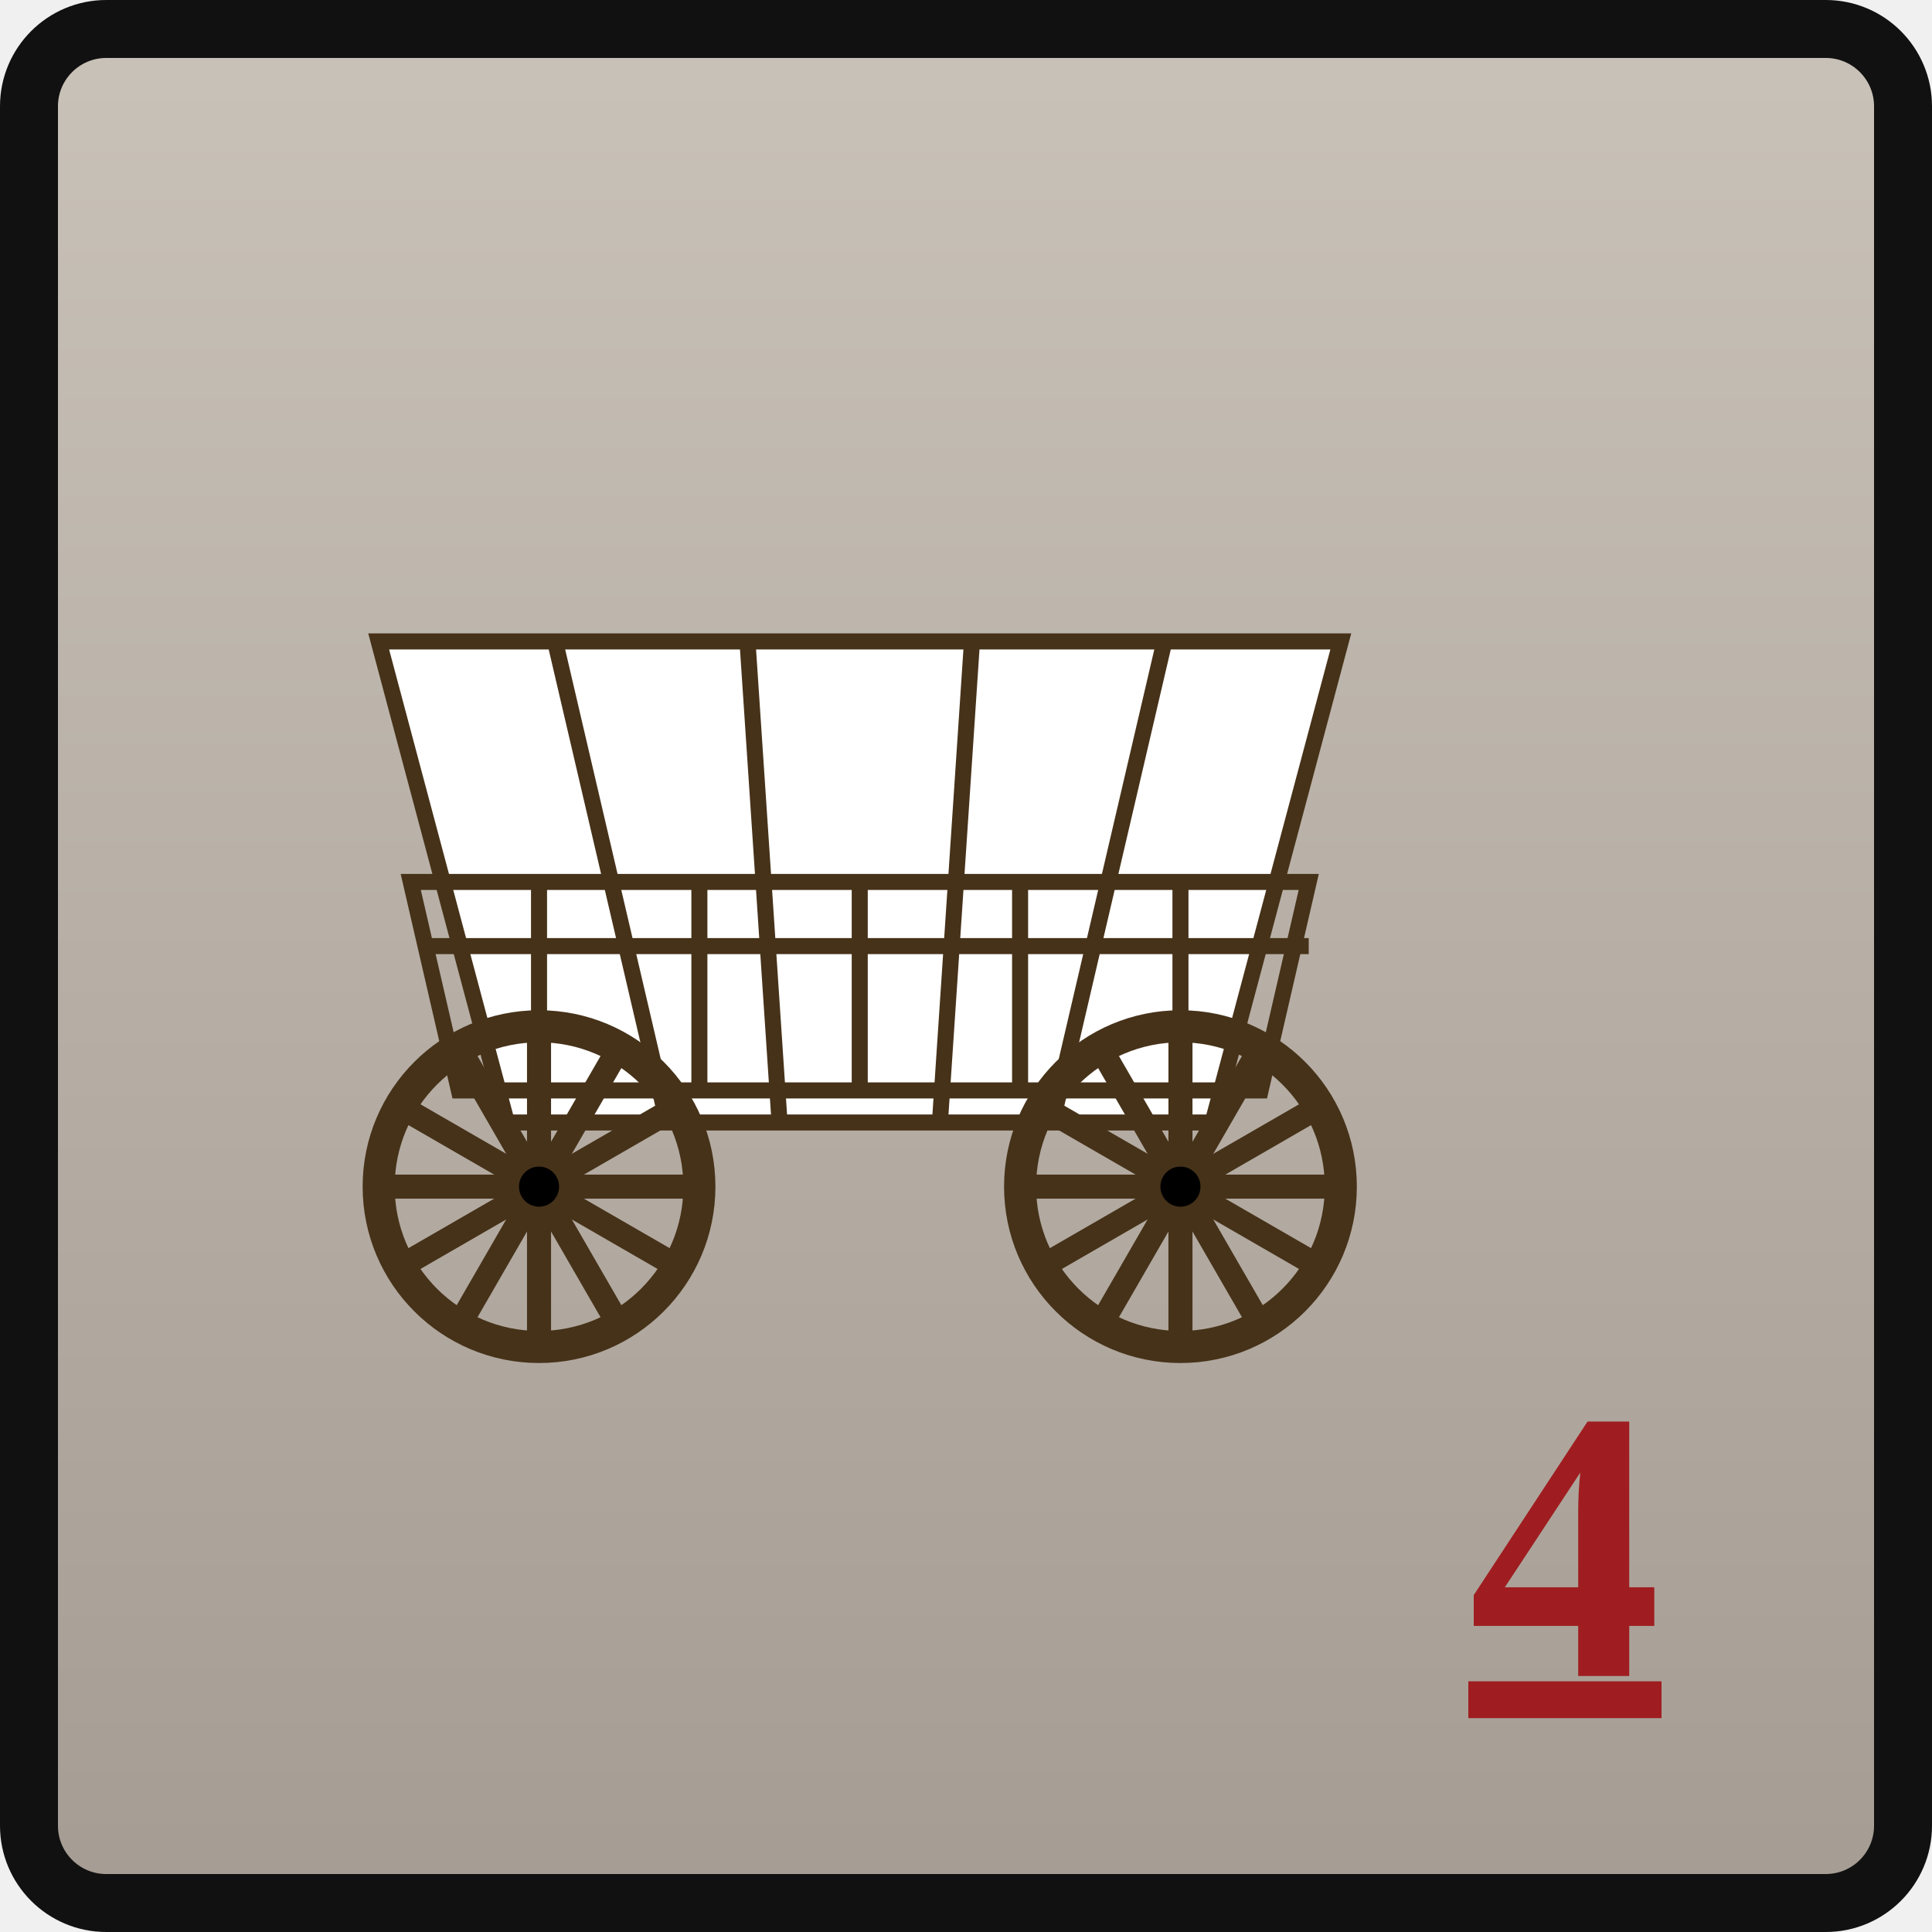
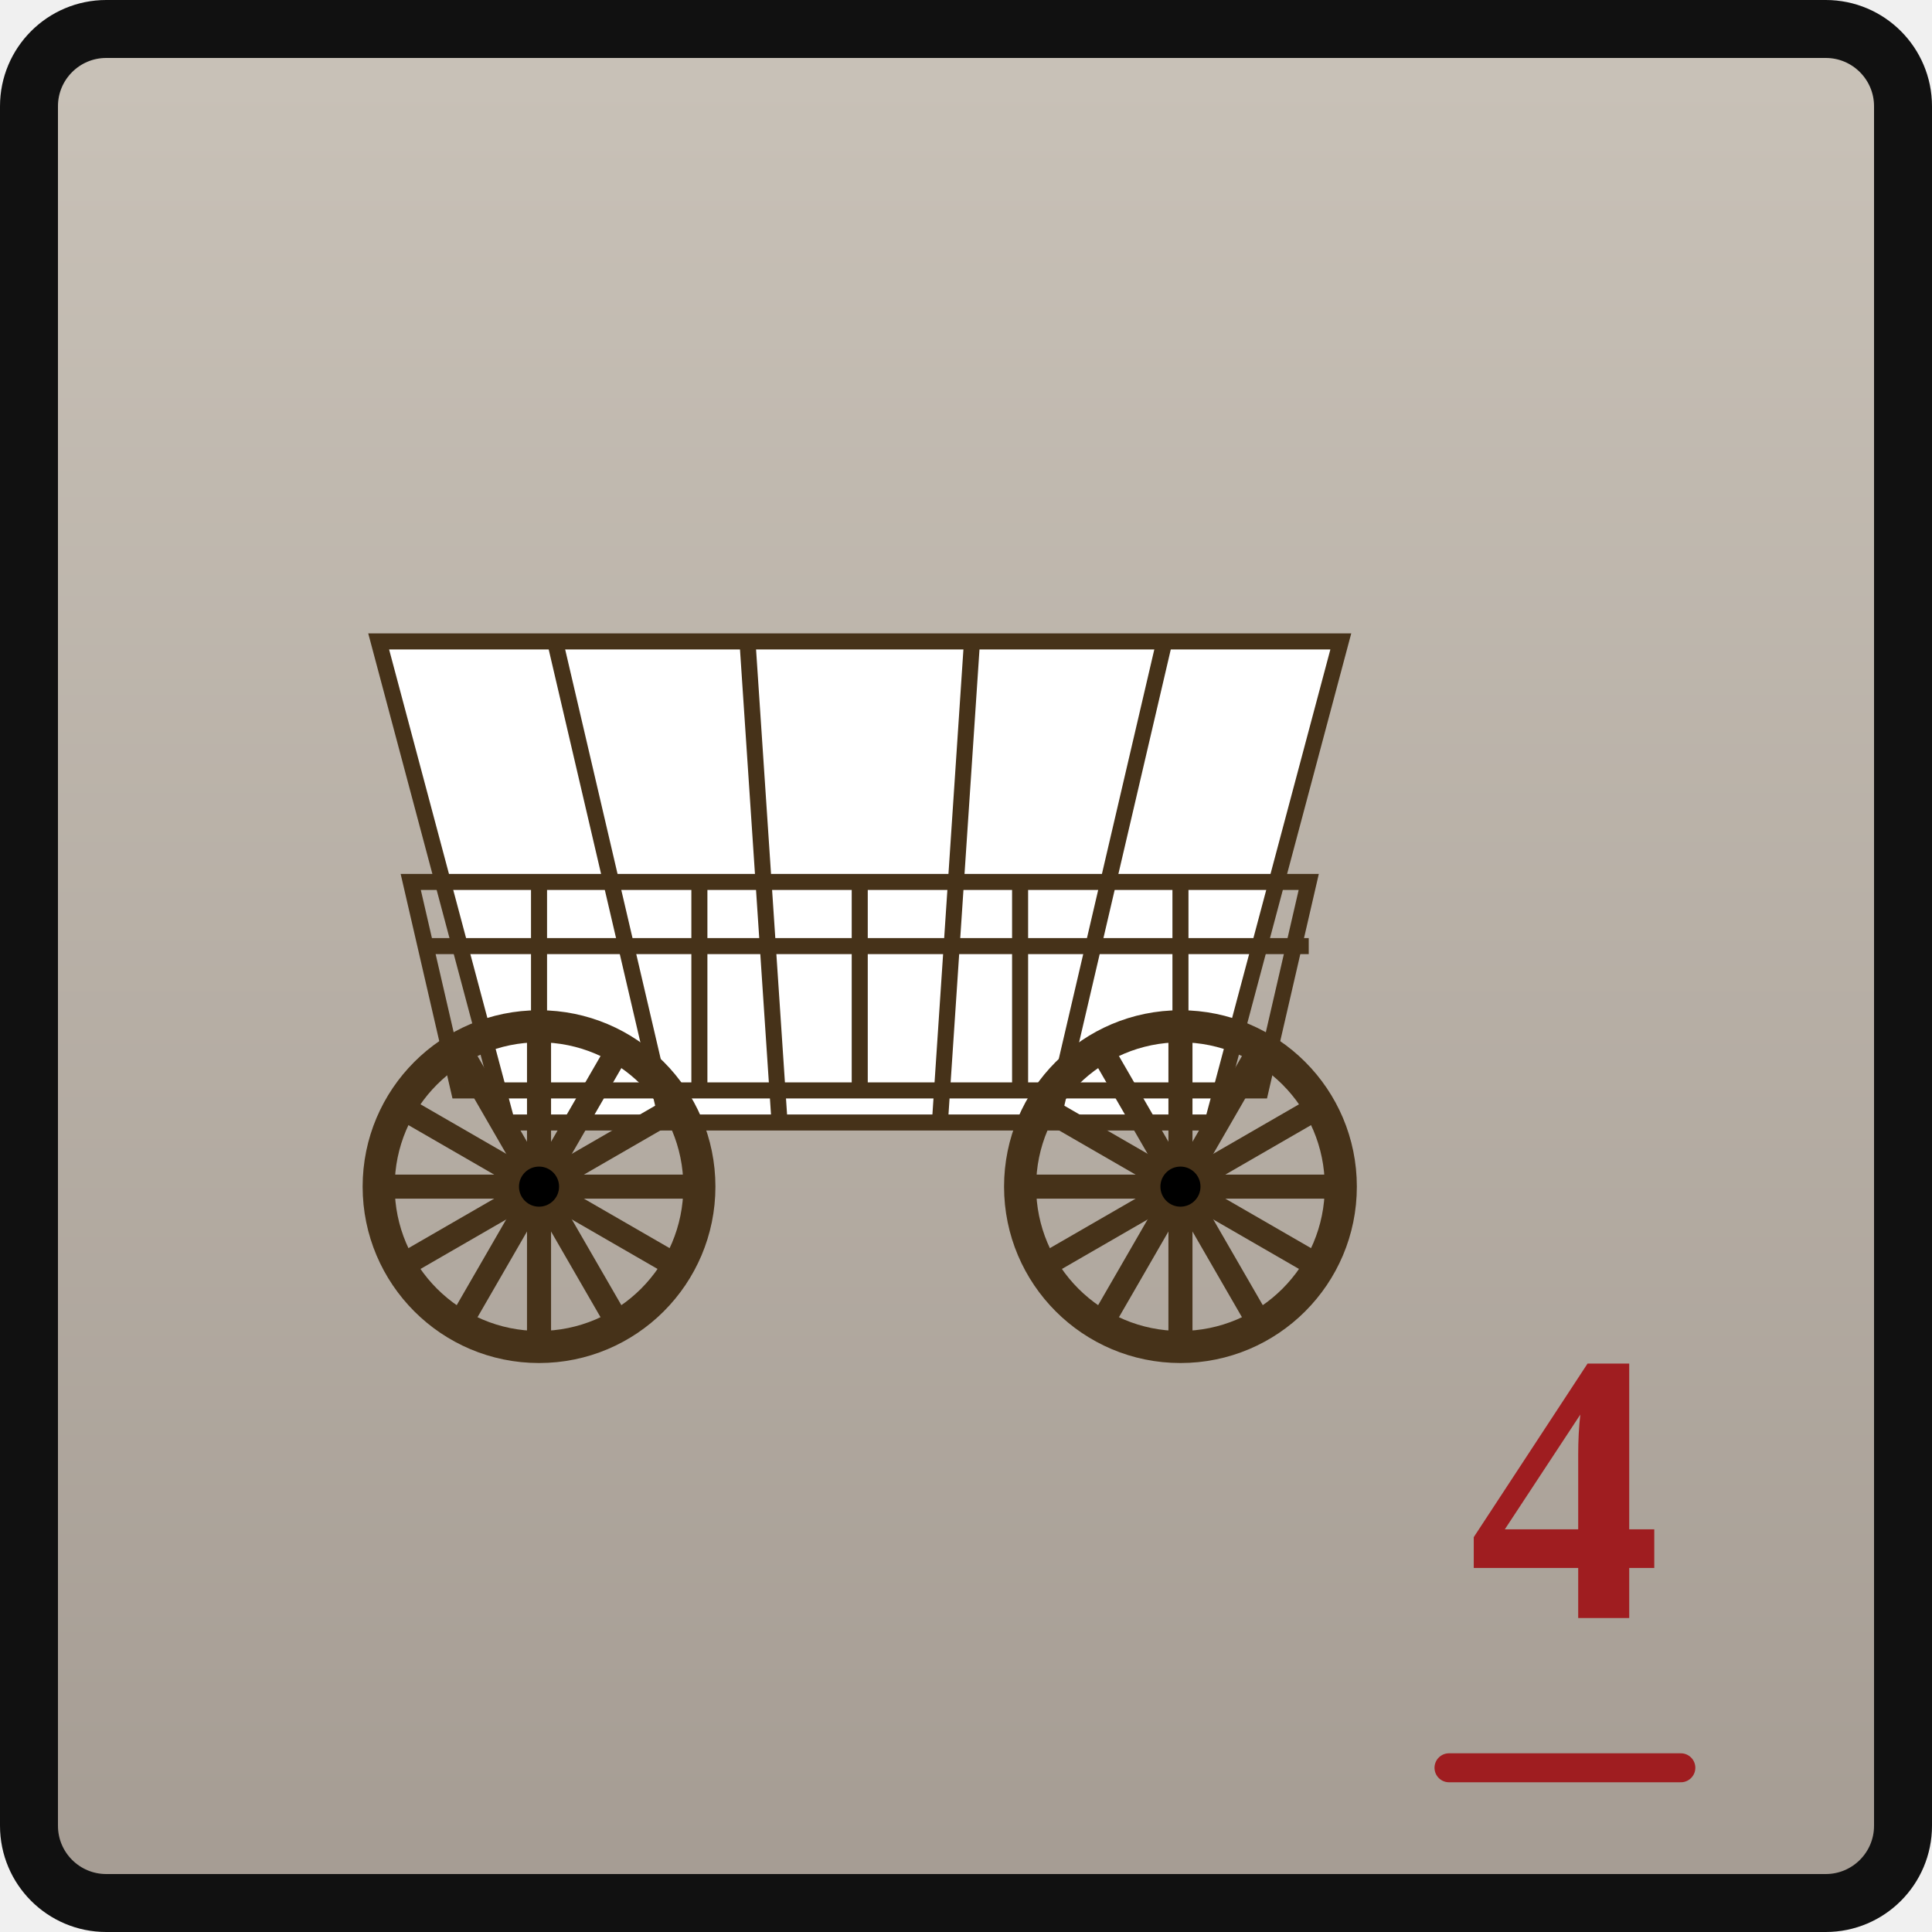
<svg xmlns="http://www.w3.org/2000/svg" width="0.5in" height="0.5in" viewBox="0 0 100 100">
  <defs>
    <linearGradient id="confederateGray" x1="0" y1="0" x2="0" y2="1">
      <stop offset="0%" stop-color="#c9c2b8" />
      <stop offset="100%" stop-color="#a59c93" />
    </linearGradient>
  </defs>
  <rect x="1.5" y="1.5" width="97" height="97" rx="4" fill="url(#confederateGray)" stroke="#111111" stroke-width="3" />
  <g transform="translate(3, 0) scale(0.83)">
    <g stroke="rgb(70, 50, 25)">
      <polygon points="20,40 80,40 72,70 28,70" fill="white" />
      <line x1="31" y1="40" x2="38" y2="70" />
      <line x1="43" y1="40" x2="45" y2="70" />
      <line x1="57" y1="40" x2="55" y2="70" />
      <line x1="69" y1="40" x2="62" y2="70" />
      <polygon points="22,55 78,55 75,68 25,68" fill="none" />
      <line x1="23" y1="59" x2="78" y2="59" />
      <line x1="30" y1="55" x2="30" y2="68" />
      <line x1="40" y1="55" x2="40" y2="68" />
      <line x1="50" y1="55" x2="50" y2="68" />
      <line x1="60" y1="55" x2="60" y2="68" />
      <line x1="70" y1="55" x2="70" y2="68" />
    </g>
    <g stroke="rgb(70,50,25)" fill="rgb(70,50,25)">
      <g stroke-width="1.5">
        <circle cx="30" cy="74" r="10" fill="none" stroke-width="2" />
        <circle cx="30" cy="74" r="2" />
        <line x1="20" y1="74" x2="40" y2="74" />
        <line x1="20" y1="74" x2="40" y2="74" transform="rotate(30,30,74)" />
        <line x1="20" y1="74" x2="40" y2="74" transform="rotate(60,30,74)" />
        <line x1="20" y1="74" x2="40" y2="74" transform="rotate(90,30,74)" />
        <line x1="20" y1="74" x2="40" y2="74" transform="rotate(120,30,74)" />
        <line x1="20" y1="74" x2="40" y2="74" transform="rotate(150,30,74)" />
        <circle cx="30" cy="74" r="2" fill="black" />
      </g>
      <g stroke-width="1.5">
        <circle cx="70" cy="74" r="10" fill="none" stroke-width="2" />
        <circle cx="70" cy="74" r="2" />
        <line x1="60" y1="74" x2="80" y2="74" />
        <line x1="60" y1="74" x2="80" y2="74" transform="rotate(30,70,74)" />
        <line x1="60" y1="74" x2="80" y2="74" transform="rotate(60,70,74)" />
        <line x1="60" y1="74" x2="80" y2="74" transform="rotate(90,70,74)" />
        <line x1="60" y1="74" x2="80" y2="74" transform="rotate(120,70,74)" />
        <line x1="60" y1="74" x2="80" y2="74" transform="rotate(150,70,74)" />
        <circle cx="70" cy="74" r="2" fill="black" />
      </g>
    </g>
  </g>
-   <text id="movement_allowance_factor" x="81" y="80" text-anchor="middle" dominant-baseline="central" font-family="Georgia, 'Times New Roman', serif" font-size="20" font-weight="600" fill="#9f1d20" text-decoration="underline">4</text>
+   <text id="movement_allowance_factor" x="81" y="77" text-anchor="middle" dominant-baseline="central" font-family="Georgia, 'Times New Roman', serif" font-size="20" font-weight="600" fill="#9f1d20">4</text>
+   <line x1="75" y1="91.5" x2="87" y2="91.5" stroke="#9f1d20" stroke-width="1.5" stroke-linecap="round" />
</svg>
